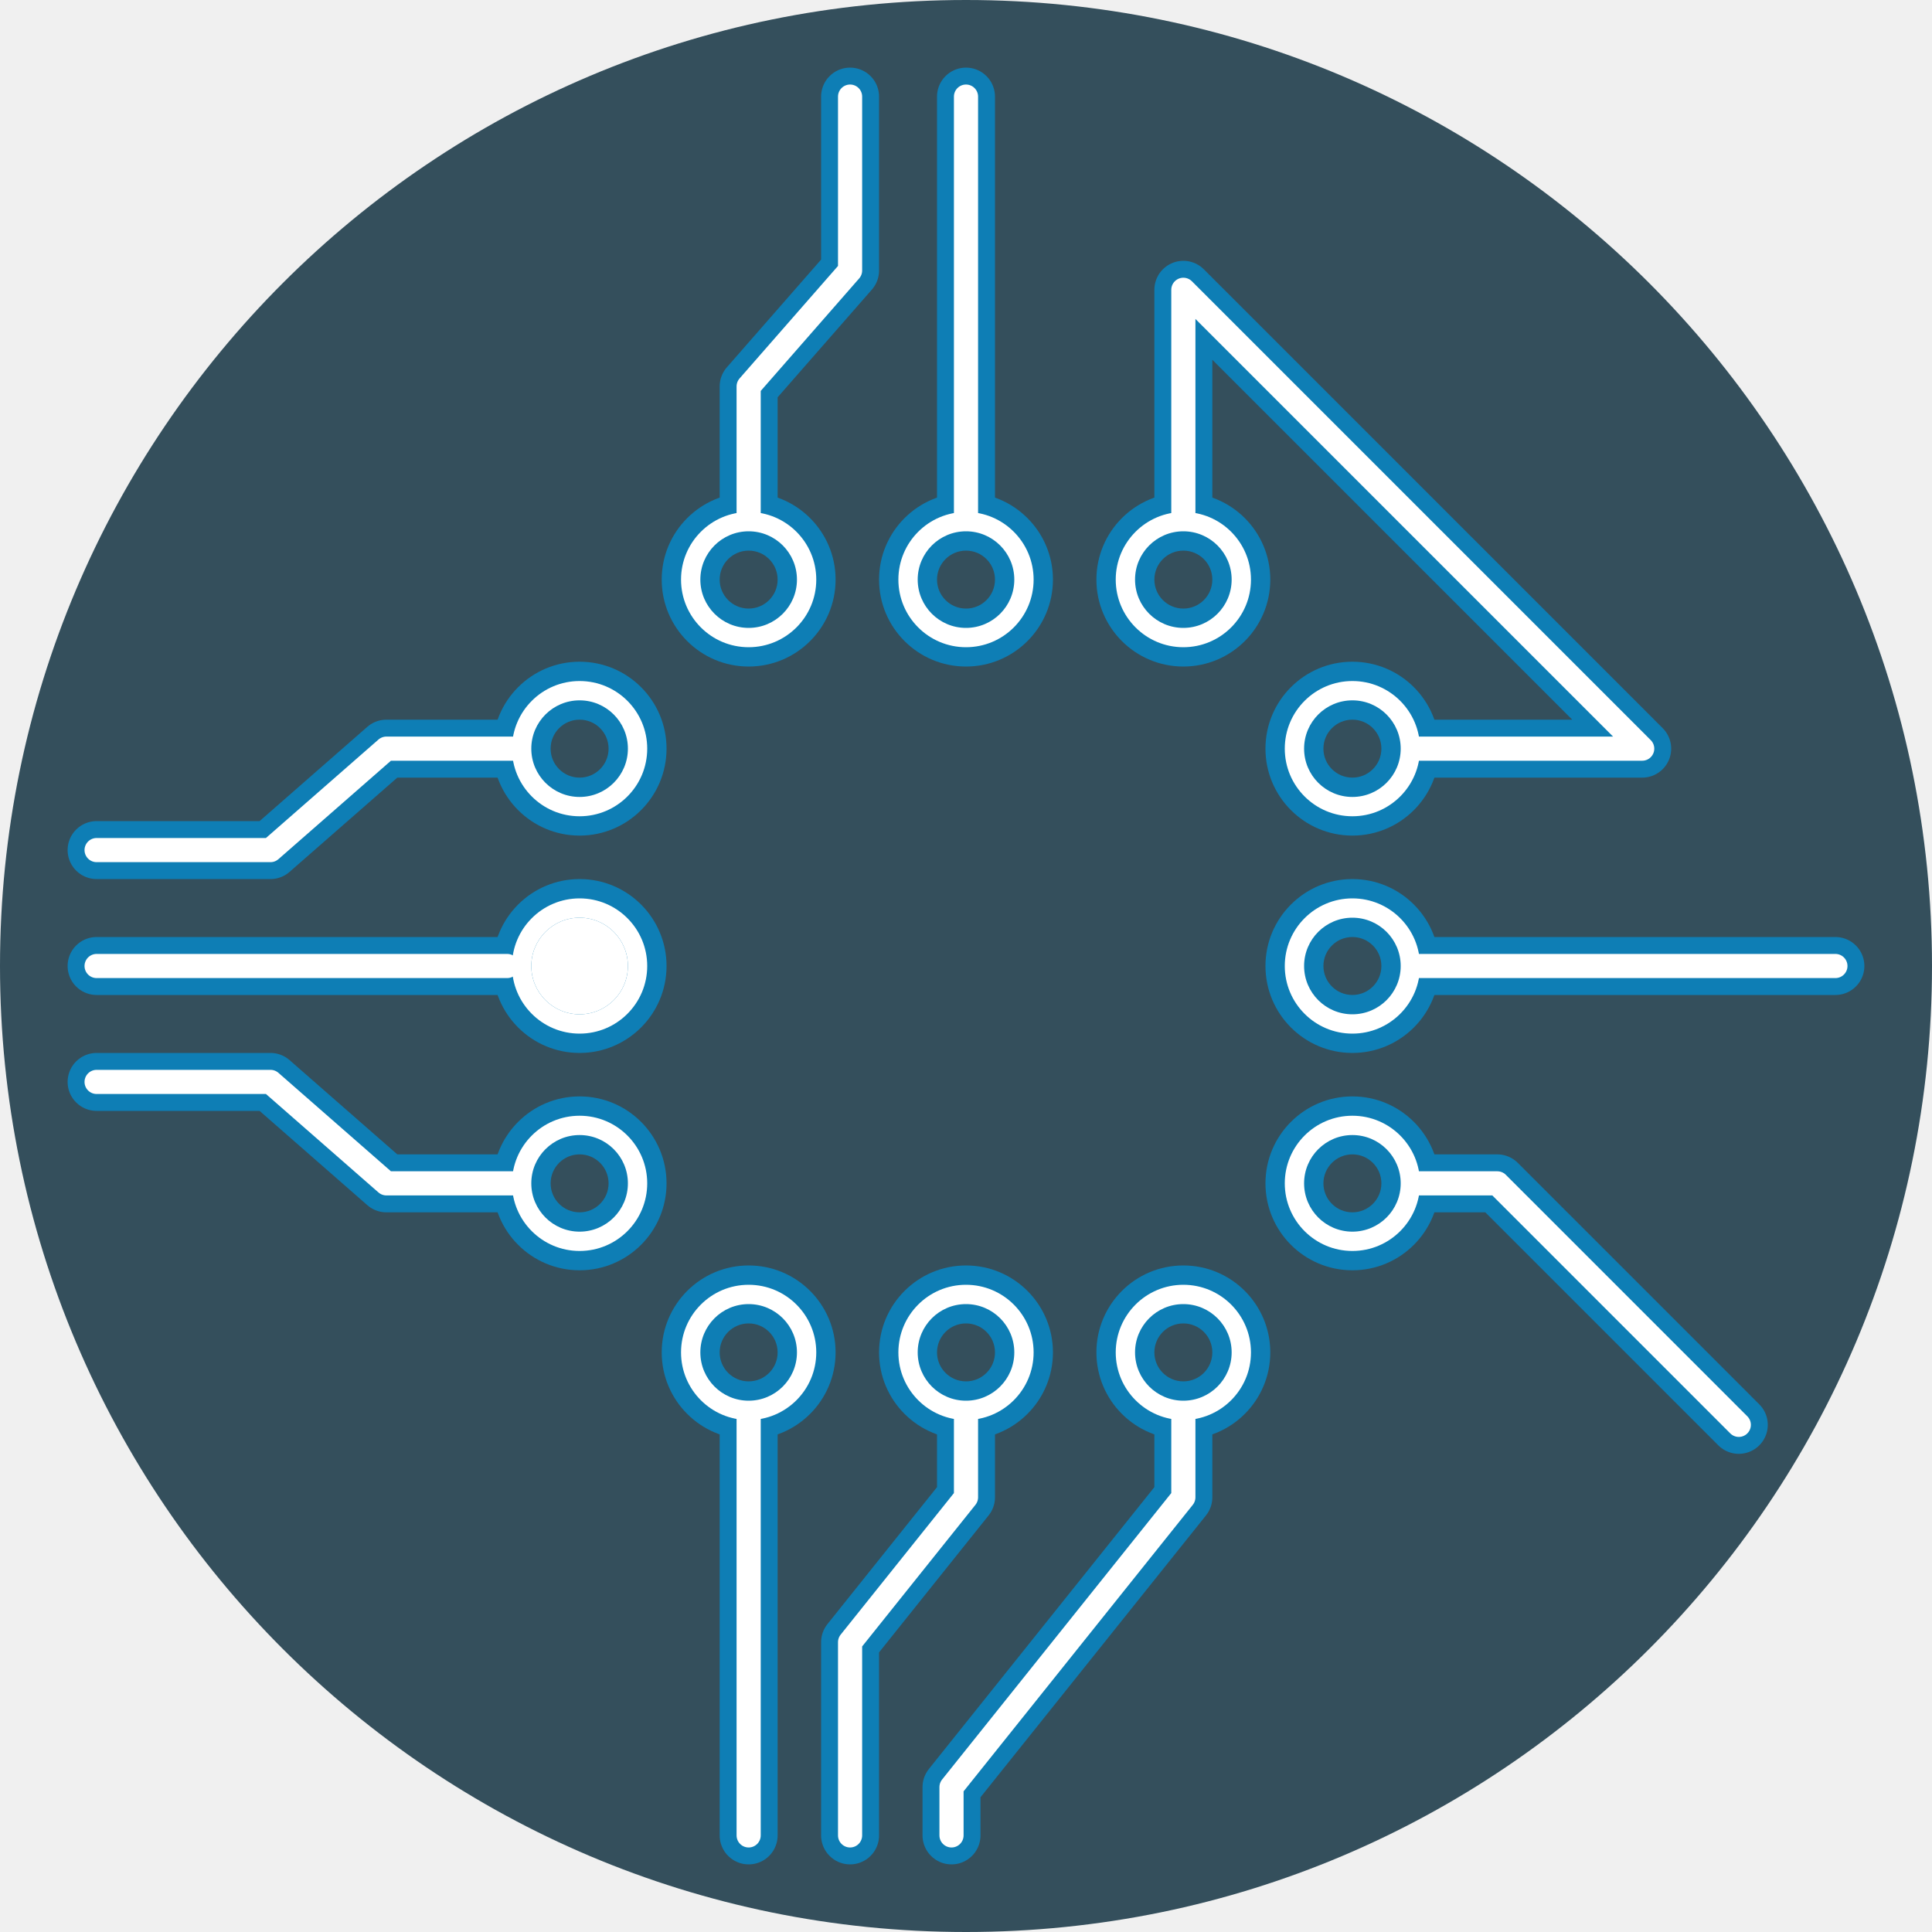
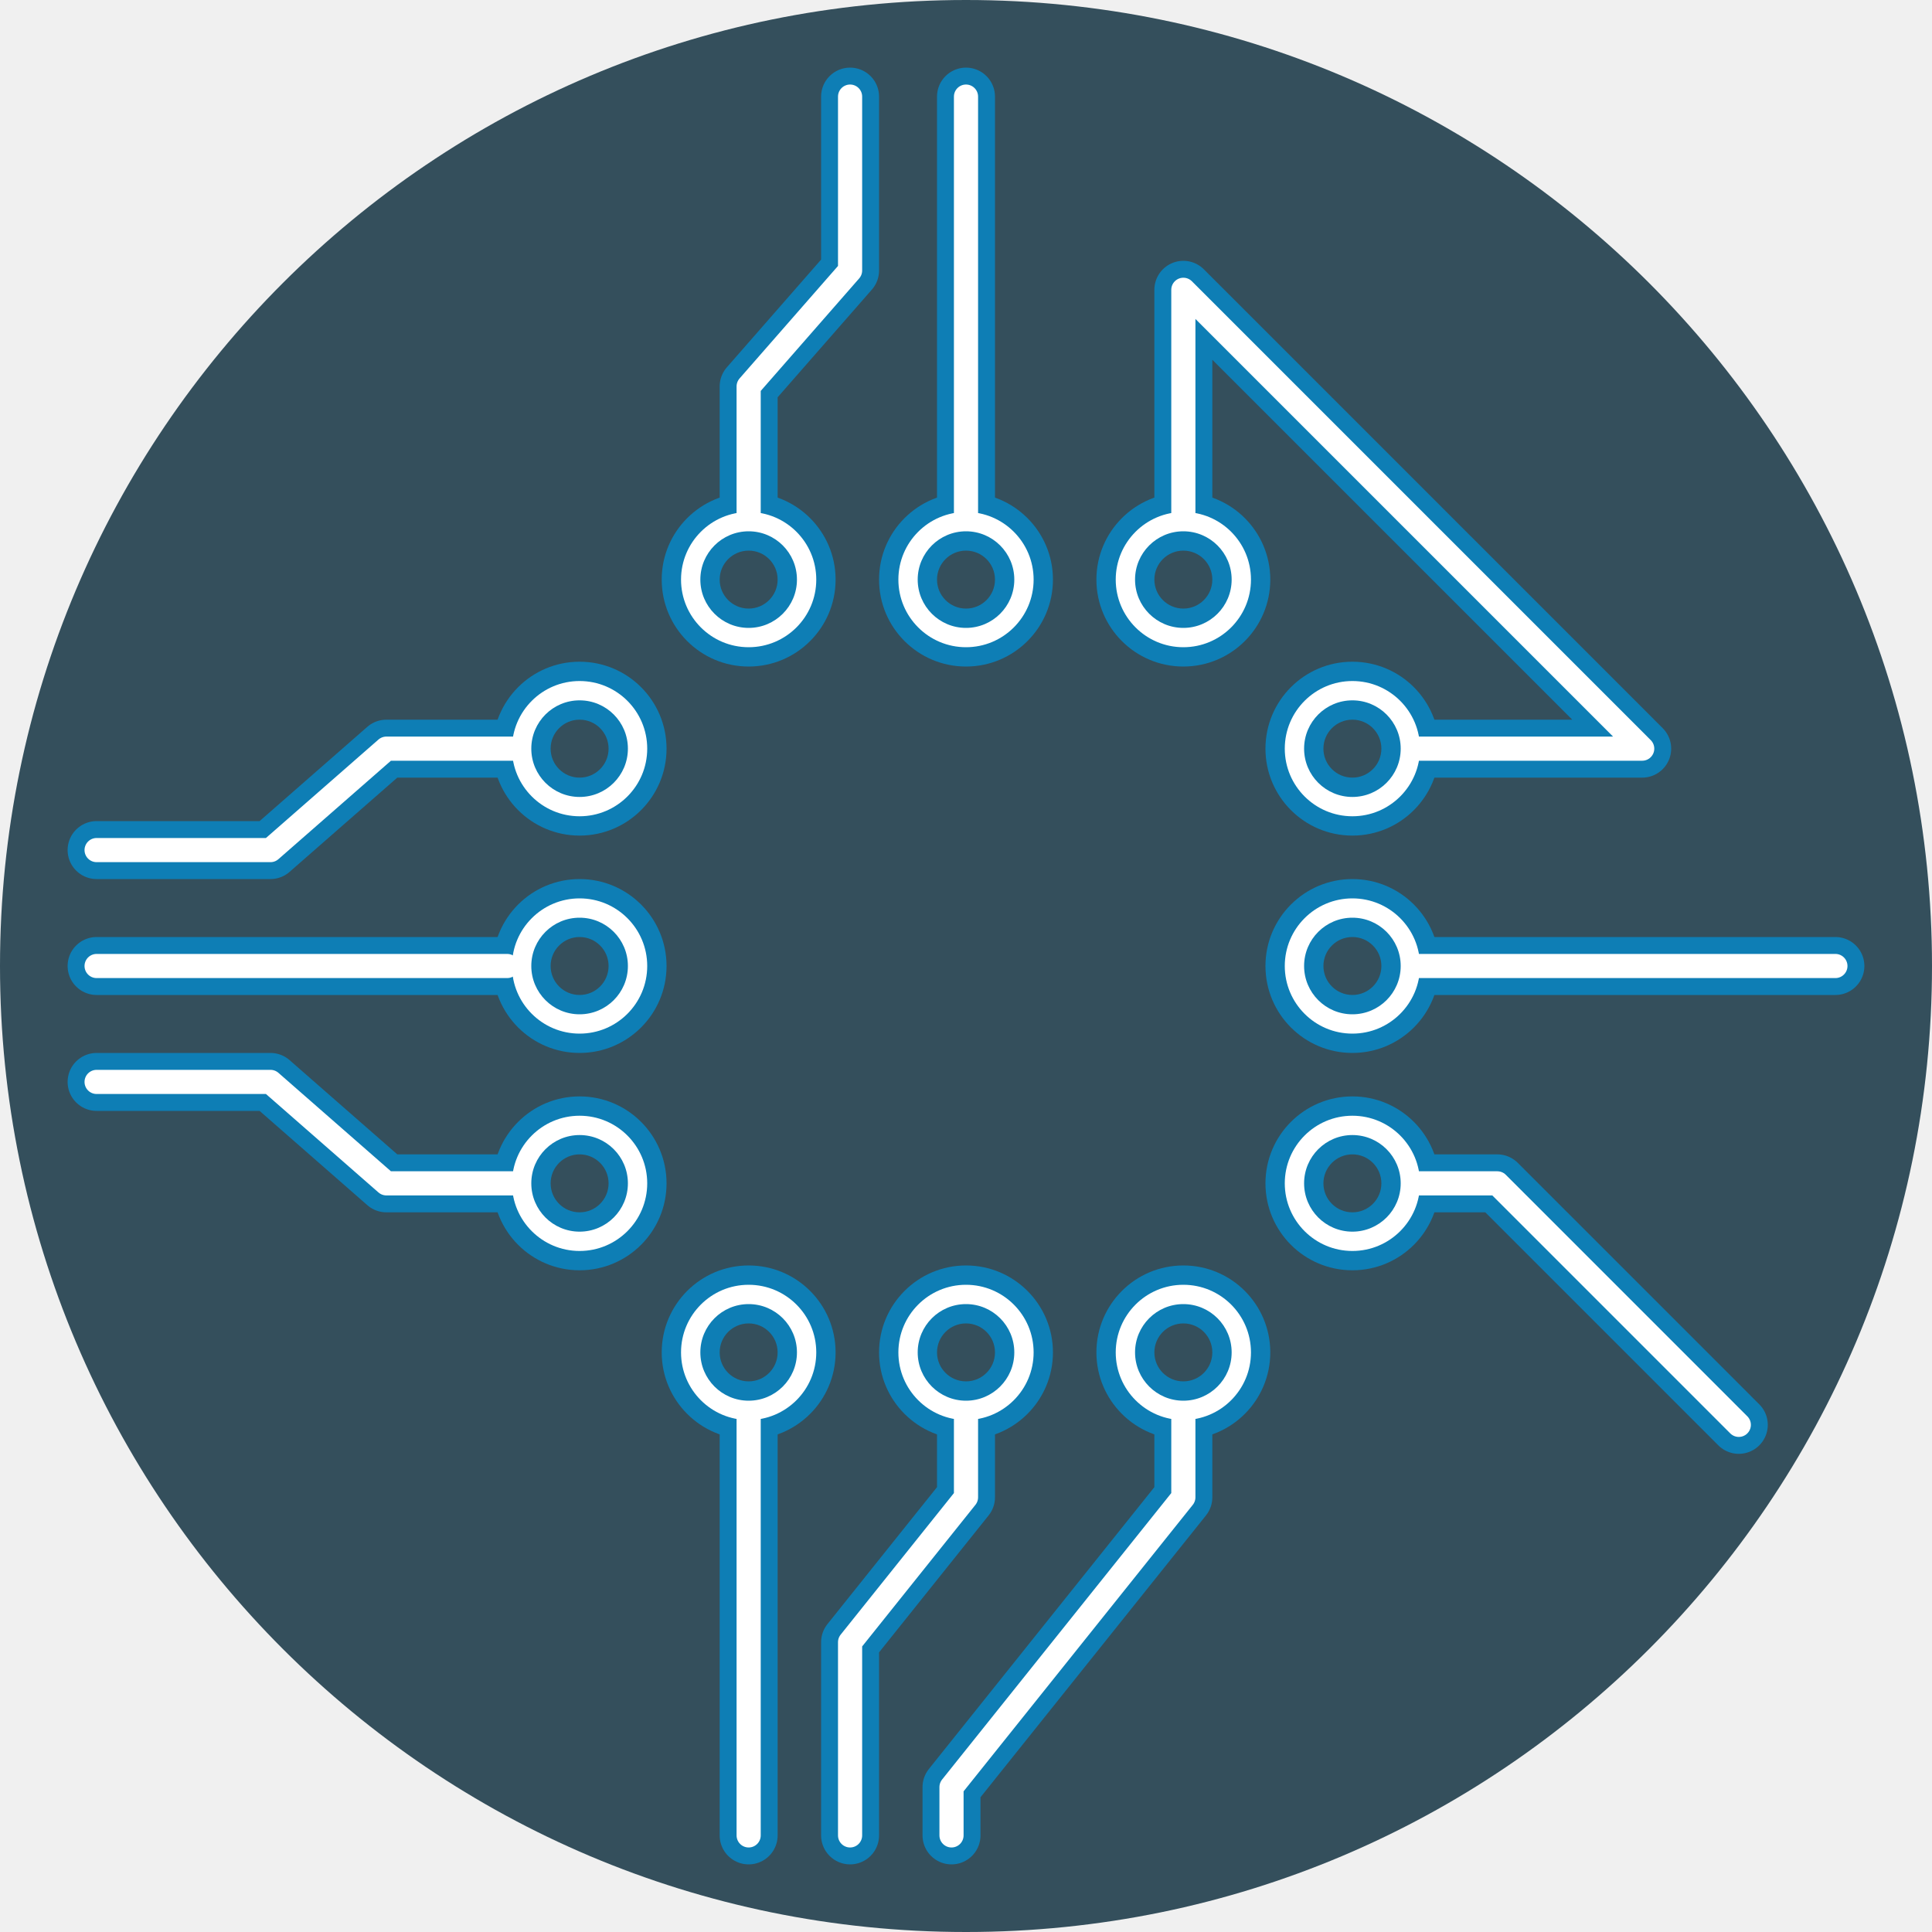
<svg xmlns="http://www.w3.org/2000/svg" width="800" height="800" viewBox="0 0 400 400">
  <defs>
-     <circle r="10" fill="#fff" id="b" />
    <g id="a">
      <circle r="18" fill="#0e7eb5" />
      <circle r="14" fill="#fff" />
      <circle r="10" fill="#0e7eb5" />
      <circle r="6" fill="#344f5c" />
      <circle cx="45" r="18" fill="#0e7eb5" />
      <circle cx="45" r="14" fill="#fff" />
      <circle cx="45" r="10" fill="#0e7eb5" />
      <circle cx="45" r="6" fill="#344f5c" />
      <circle cx="-45" r="18" fill="#0e7eb5" />
      <circle cx="-45" r="14" fill="#fff" />
      <circle cx="-45" r="10" fill="#0e7eb5" />
      <circle cx="-45" r="6" fill="#344f5c" />
    </g>
  </defs>
  <circle cx="200" cy="200" r="200" fill="#344f5c" />
  <path stroke="#0e7eb5" fill="transparent" stroke-width="12" stroke-linecap="round" stroke-linejoin="round" d="M245 105V60l95 95h-45m-140-50V80l21-24V20m-71 135H80l-24 21H20m85 69H80l-24-21H20m180 71v15l-24 30v40m69-85v15l-48 60v10m98-135h15l50 50" />
  <path stroke="#0e7eb5" stroke-width="12" stroke-linecap="round" d="M200 105V20m-95 180H20m135 95v85m140-180h85" />
  <use href="#a" x="200" y="120" />
  <use href="#a" x="200" y="120" transform="rotate(90 200 200)" />
  <use href="#a" x="200" y="280" />
  <use href="#a" x="200" y="120" transform="rotate(270 200 200)" />
  <path stroke="#fff" fill="transparent" stroke-width="5" stroke-linecap="round" stroke-linejoin="round" d="M245 107V60l95 95h-47m-138-48V80l21-24V20m-69 135H80l-24 21H20m87 69H80l-24-21H20m180 69v17l-24 30v40m69-87v17l-48 60v10m96-135h17l50 50" />
  <path stroke="#fff" stroke-width="5" stroke-linecap="round" d="M200 107V20m-95 180H20m135 93v87m138-180h87" />
-   <use href="#b" x="120" y="200">
-     <animate id="d" attributeName="x" begin="0s;c.end" dur=".1s" from="21" to="120" />
-     <animate id="e" attributeName="x" begin="d.end" dur=".1s" from="200" to="200" />
-     <animate attributeName="y" begin="d.end" dur=".1s" from="120" to="21" />
-     <animate id="f" attributeName="x" begin="e.end" dur=".1s" from="155" to="155" />
-     <animate attributeName="y" begin="e.end" dur=".1s" from="280" to="379" />
-     <animate id="g" attributeName="x" begin="f.end" dur=".1s" from="245" to="245" />
-     <animate attributeName="y" begin="f.end" dur=".1s" from="120" to="60" />
-     <animate id="h" attributeName="x" begin="g.end" dur=".1s" from="245" to="340" />
-     <animate attributeName="y" begin="g.end" dur=".1s" from="60" to="155" />
-     <animate id="i" attributeName="x" begin="h.end" dur=".1s" from="340" to="280" />
-     <animate attributeName="y" begin="h.end" dur=".1s" from="155" to="155" />
-     <animate id="j" attributeName="x" begin="i.end" dur=".03s" from="120" to="80" />
-     <animate attributeName="y" begin="i.end" dur=".03s" from="155" to="155" />
-     <animate id="l" attributeName="x" begin="j.end" dur=".03s" from="80" to="55" />
-     <animate attributeName="y" begin="j.end" dur=".03s" from="155" to="175" />
-     <animate id="m" attributeName="x" begin="l.end" dur=".03s" from="55" to="21" />
-     <animate attributeName="y" begin="l.end" dur=".03s" from="175" to="175" />
-     <animate id="c" attributeName="x" begin="m.end" dur=".1s" from="280" to="379" />
-     <animate attributeName="y" begin="m.end" dur=".1s" from="200" to="200" />
-   </use>
</svg>
